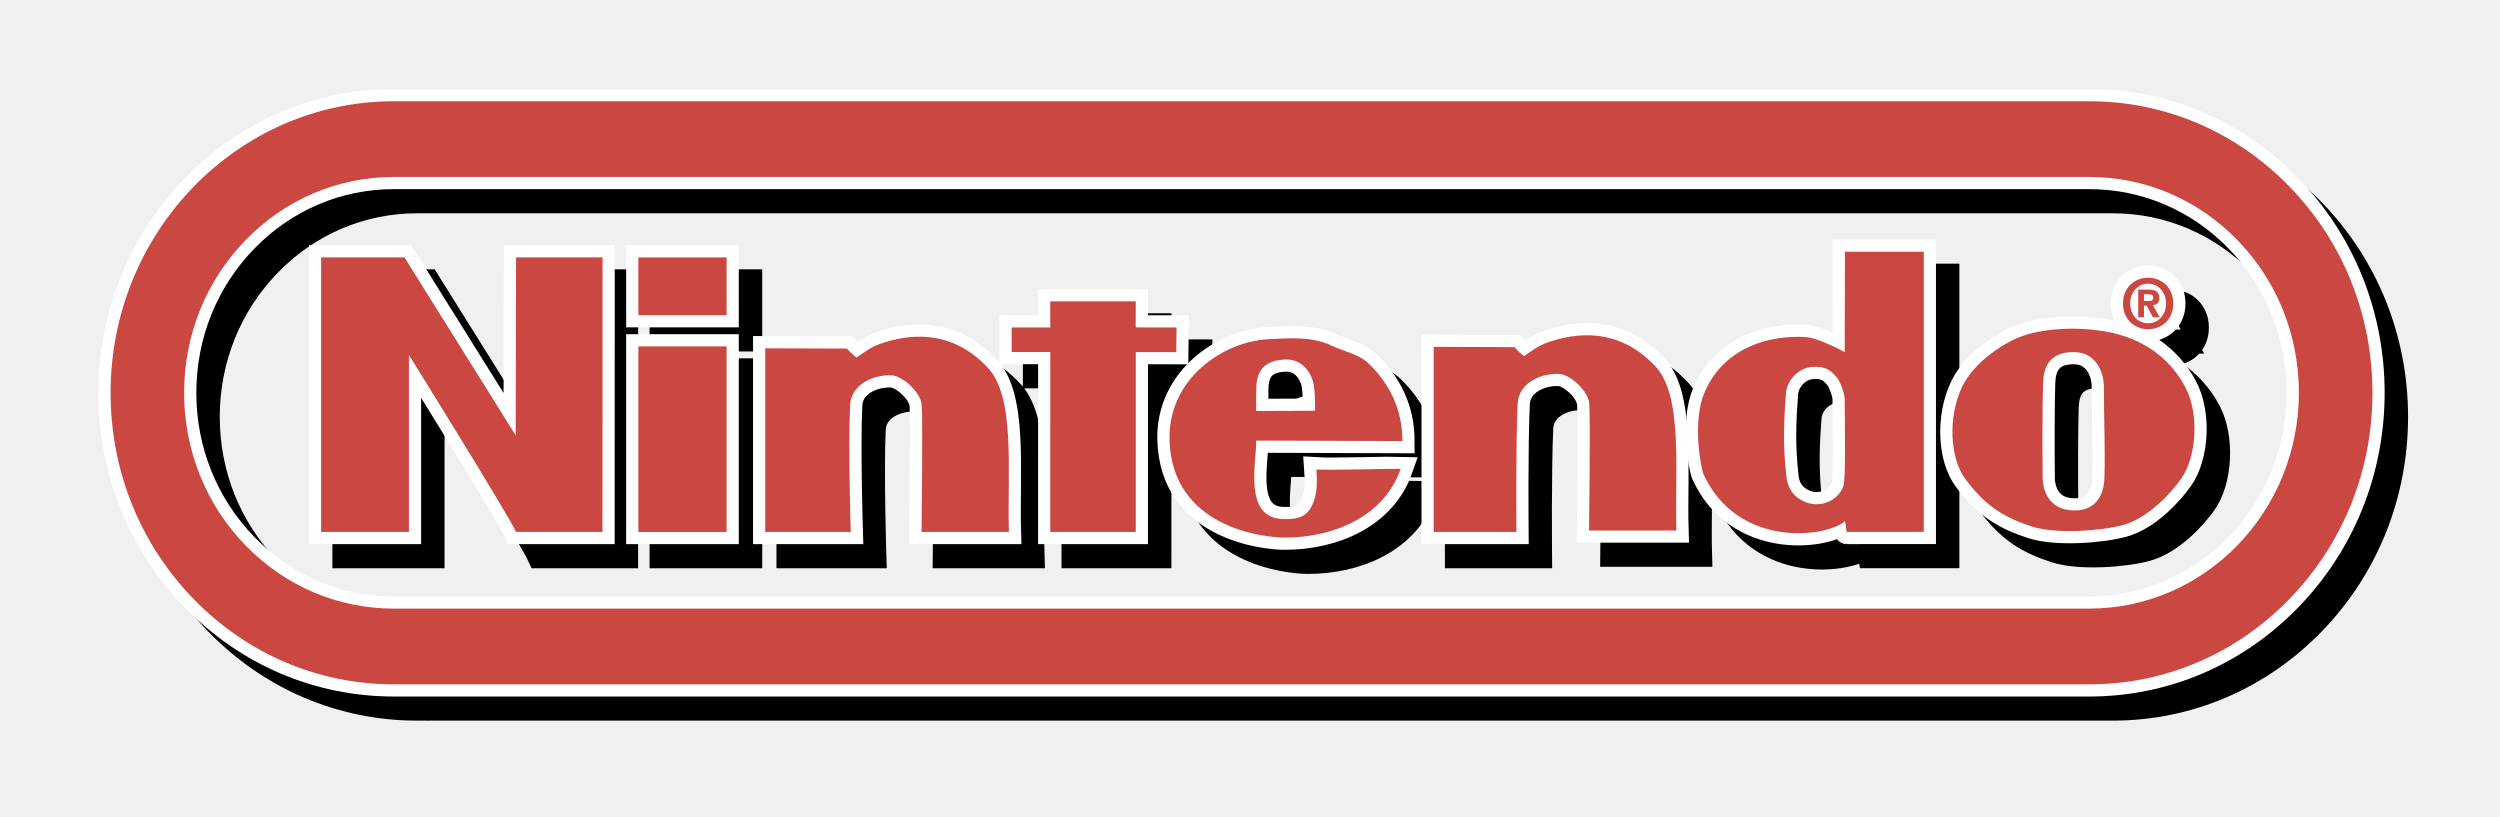
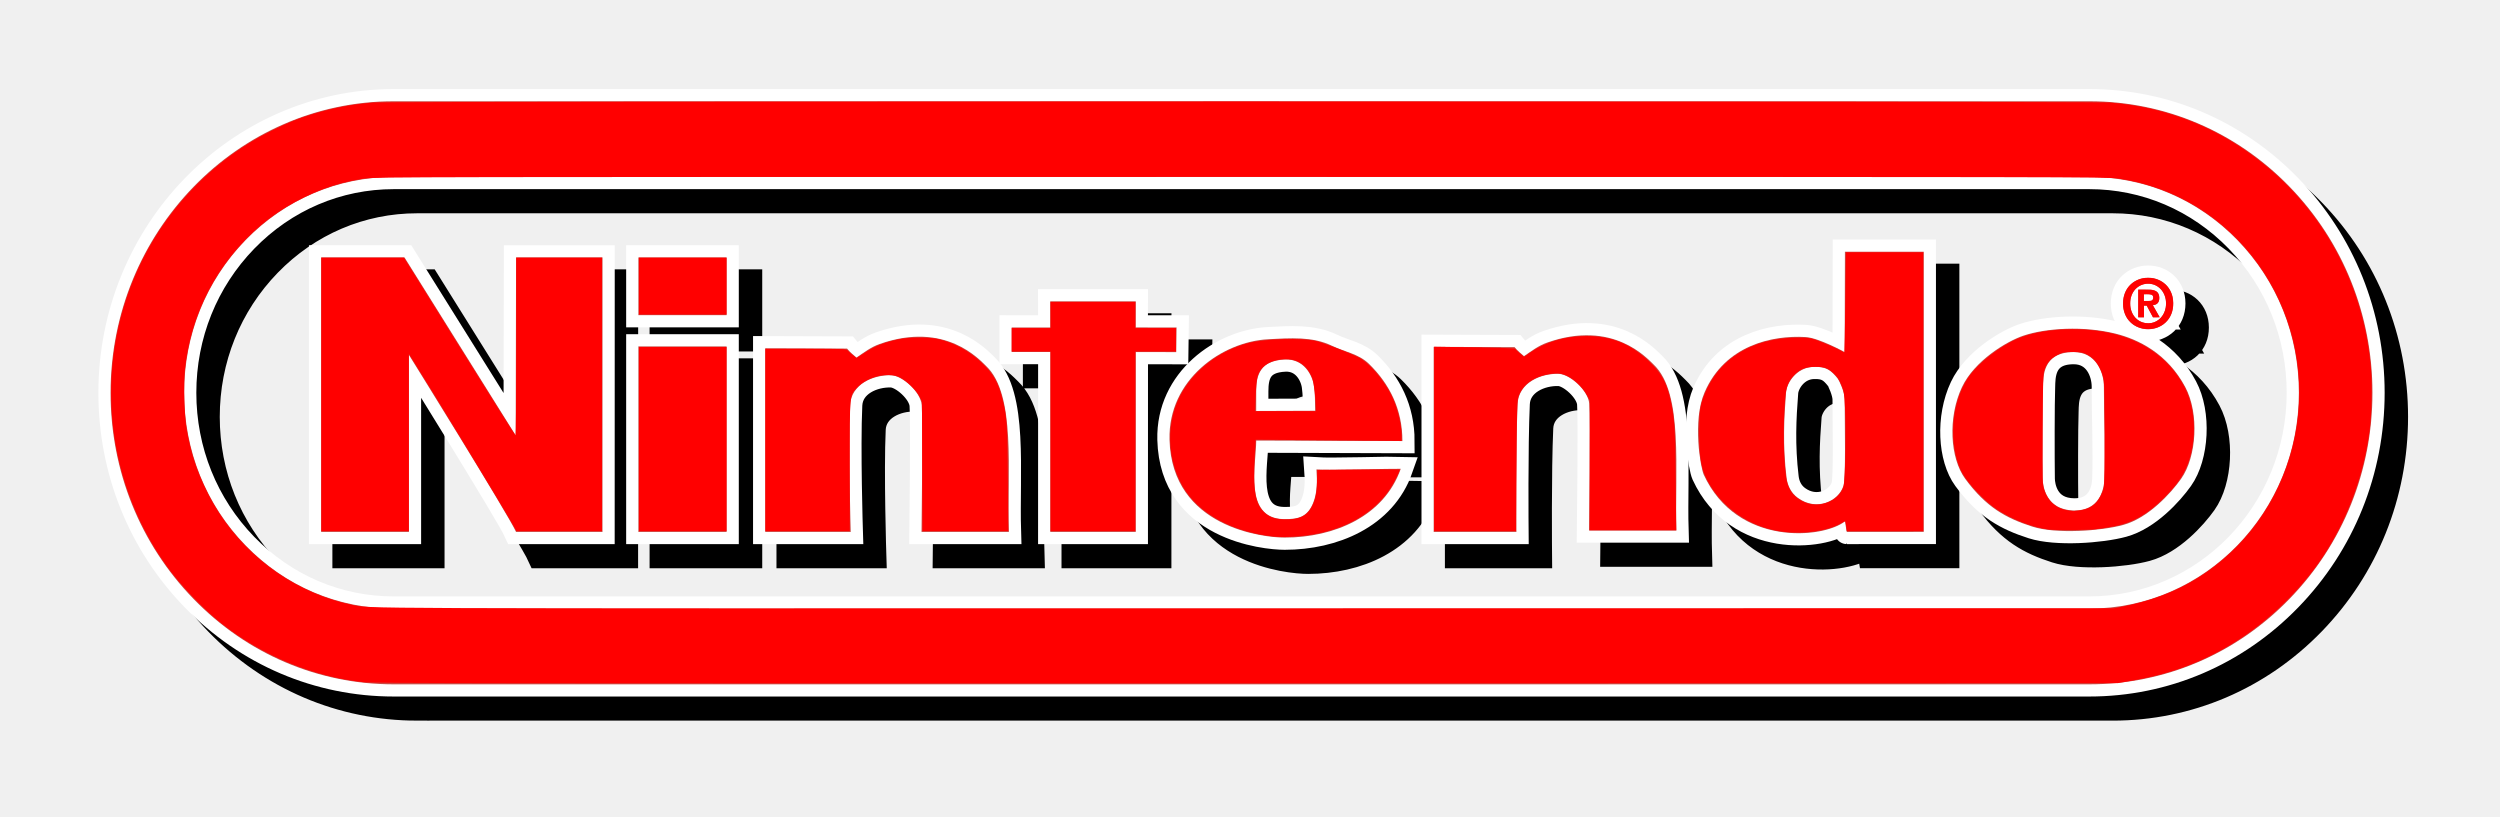
- <svg xmlns="http://www.w3.org/2000/svg" viewBox="0 65.244 192.26 62.764">
-   <path fill-rule="evenodd" stroke="#000" stroke-miterlimit="2.613" stroke-width="1.875" d="M32.084 119.727c-5.817 0-11.286-2.333-15.399-6.567-4.113-4.235-6.38-9.865-6.38-15.854 0-12.364 9.771-22.421 21.779-22.421h130.391c5.816 0 11.285 2.332 15.398 6.566 4.115 4.235 6.379 9.865 6.379 15.854 0 5.988-2.264 11.618-6.379 15.854-4.113 4.234-9.582 6.567-15.398 6.567H32.084v.001zm130.391-5.825c8.889 0 16.121-7.445 16.121-16.597 0-4.433-1.676-8.601-4.723-11.736-3.045-3.135-7.094-4.86-11.398-4.86H32.084c-4.306 0-8.354 1.725-11.399 4.86-3.044 3.136-4.722 7.304-4.722 11.736 0 4.434 1.678 8.601 4.722 11.735 3.045 3.135 7.093 4.861 11.399 4.861h130.391v.001z" clip-rule="evenodd" />
-   <path fill-rule="evenodd" stroke="#000" stroke-miterlimit="2.613" stroke-width="1.875" d="M26.499 108.007V86.896l6.409-.003 8.552 13.688.029-13.686h6.651l-.005 21.111h-6.646c-.577-1.295-8.239-13.61-8.239-13.61v13.613l-6.751-.002zm40.445-14.102c.213.271.567.561.725.692.619-.422 1.118-.809 1.787-1.045 5.055-1.78 7.681 1.214 8.19 1.702 2.309 2.197 1.603 8.166 1.744 12.753h-6.718s.11-8.593.013-9.759c-.083-1.016-1.498-2.253-2.322-2.286-1.389-.056-3.109.683-3.185 2.299-.154 3.285.049 9.746.049 9.746h-6.576V93.884l6.293.021zm15.628-1.62-.004-2.011h6.582l-.006 2.005 3.143.003-.027 1.895-3.11-.003-.002 13.833h-6.576l.002-13.834h-2.973l.002-1.891 2.969.003zm9.171 8.629c-.12-4.627 4.054-7.54 7.589-7.727 1.672-.089 3.395-.225 4.902.504.957.462 2.057.616 2.846 1.388 1.562 1.526 2.572 3.465 2.572 5.939l-11.242-.037c0 1.82-.99 5.969 2.096 6.039 1.18.026 1.846-.19 2.277-1.234.322-.775.328-1.692.258-2.585 1.133.074 5.904-.071 6.484-.05-1.287 3.689-5.176 5.291-8.924 5.291-1.556 0-8.683-.729-8.858-7.528zm6.665-2.21 4.531-.018c-.002-.8-.002-1.235-.09-1.887-.115-.875-.799-2.114-2.221-2.054-1.934.083-2.219 1.213-2.221 2.45.001.538.003 1.094.001 1.509zm54.528 5.222c-1.174-1.598-1.352-4.728-.25-7.058.957-2.028 3.434-3.525 4.736-3.959 1.764-.589 4.635-.751 7.049-.156 1.785.441 4.014 1.533 5.387 4.113 1.078 2.023.889 5.354-.326 7.067-.783 1.102-2.516 3.01-4.453 3.54-1.686.46-5.15.715-6.986.126-2.007-.644-3.55-1.485-5.157-3.673zm8.388 2.432c1.857.011 2.279-1.481 2.314-2.426.078-2.15-.043-4.814-.037-7.067.002-1.161-.633-2.689-2.32-2.691-2.426-.001-2.338 1.955-2.365 2.691-.049 1.24-.049 5.463-.025 7.062.009.534.259 2.418 2.433 2.431zm-17.629.83c-1.656 1.328-8.303 1.982-10.869-3.587-.23-.497-.9-4.113.066-6.338 1.566-3.605 5.186-4.399 7.764-4.244 1.031.062 3.012 1.158 3.012 1.158l.014-7.721 6.064.003v21.545h-5.914l-.137-.816zm-.125-2.73c.191-.62.094-4.665.094-6.643 0-.547-.424-1.456-.525-1.585-.498-.631-.887-.964-1.895-.919-1.291.057-2.033 1.23-2.092 1.976-.152 1.981-.26 4.018.041 6.542.07.603.34 1.171.871 1.561 1.446 1.05 3.141.251 3.506-.932zm-92.676 3.549h6.787V93.738h-6.787v14.269zm0-16.67h6.787v-4.441h-6.787v4.441zm67.385 2.459c.213.271.566.561.725.694.621-.424 1.119-.812 1.787-1.047 5.055-1.78 7.68 1.216 8.191 1.702 2.309 2.197 1.602 8.166 1.742 12.753h-6.717s.109-8.593.014-9.759c-.086-1.016-1.498-2.253-2.324-2.286-1.389-.057-3.107.683-3.182 2.299-.154 3.285-.094 9.855-.094 9.855h-6.365V93.774l6.223.022zm48.725-4.879c-.762 0-1.379.608-1.379 1.521 0 .911.617 1.525 1.379 1.519v.006c.744 0 1.375-.614 1.375-1.525 0-.913-.631-1.521-1.375-1.521zm0 3.501c-1.023 0-1.936-.729-1.936-1.98 0-1.253.912-1.981 1.936-1.981 1.02 0 1.93.728 1.93 1.981 0 1.251-.911 1.98-1.93 1.98zm.072-2.175c.199 0 .316-.041.316-.276 0-.221-.23-.236-.398-.236h-.311v.513h.393v-.001zm-.392 1.257h-.441v-2.133h.773c.533 0 .85.158.85.645 0 .393-.225.535-.5.555l.531.933h-.525l-.479-.895h-.209v.895z" clip-rule="evenodd" />
-   <path fill="none" stroke="#fff" stroke-miterlimit="2.613" stroke-width="1.875" d="M30.282 117.872c-5.816 0-11.286-2.333-15.399-6.568-4.113-4.234-6.379-9.864-6.379-15.853 0-12.363 9.769-22.42 21.778-22.42h130.39c5.816 0 11.287 2.331 15.4 6.566 4.113 4.234 6.379 9.864 6.379 15.854 0 5.989-2.266 11.619-6.381 15.853-4.111 4.235-9.582 6.568-15.398 6.568H30.282zm130.39-5.824c8.891 0 16.121-7.446 16.121-16.597 0-4.433-1.678-8.602-4.723-11.737-3.045-3.134-7.092-4.861-11.398-4.861H30.282c-4.306 0-8.354 1.727-11.399 4.861-3.045 3.135-4.722 7.304-4.722 11.737s1.677 8.601 4.722 11.736 7.093 4.861 11.399 4.861h130.39z" />
-   <path fill="#cb4842" fill-rule="evenodd" d="M30.282 117.872c-5.816 0-11.286-2.334-15.399-6.568s-6.379-9.864-6.379-15.853c0-12.363 9.769-22.42 21.778-22.42h130.39c5.816 0 11.287 2.331 15.4 6.566 4.113 4.234 6.379 9.864 6.379 15.854 0 5.989-2.266 11.619-6.381 15.853-4.111 4.234-9.582 6.568-15.398 6.568H30.282zm130.39-5.824c8.891 0 16.121-7.446 16.121-16.597 0-4.433-1.678-8.602-4.723-11.737-3.045-3.134-7.092-4.861-11.398-4.861H30.282c-4.306 0-8.354 1.727-11.399 4.861-3.045 3.135-4.722 7.304-4.722 11.737s1.677 8.601 4.722 11.736 7.093 4.861 11.399 4.861h130.39z" clip-rule="evenodd" />
-   <path fill="none" stroke="#fff" stroke-miterlimit="2.613" stroke-width="1.875" d="M24.697 106.152V85.041l6.408-.003 8.553 13.689.029-13.686h6.651l-.004 21.112h-6.647c-.577-1.296-8.239-13.612-8.239-13.612v13.613l-6.751-.002z" />
-   <path fill="#cb4842" fill-rule="evenodd" d="M24.697 106.152V85.041l6.408-.003 8.554 13.689.028-13.686h6.651l-.004 21.112h-6.647c-.577-1.296-8.239-13.612-8.239-13.612v13.613l-6.751-.002z" clip-rule="evenodd" />
-   <path fill="none" stroke="#fff" stroke-miterlimit="2.613" stroke-width="1.875" d="M65.142 92.051c.212.269.566.561.724.692.621-.424 1.119-.81 1.788-1.045 5.054-1.78 7.679 1.214 8.19 1.7 2.309 2.198 1.602 8.167 1.744 12.754H70.87s.109-8.594.014-9.759c-.085-1.016-1.498-2.253-2.324-2.286-1.389-.057-3.108.683-3.183 2.297-.153 3.284.048 9.748.048 9.748H58.85V92.029l6.292.022z" />
-   <path fill="#cb4842" fill-rule="evenodd" d="M65.142 92.051c.212.269.566.561.724.692.621-.424 1.119-.81 1.788-1.046 5.054-1.779 7.679 1.214 8.19 1.701 2.309 2.198 1.602 8.167 1.744 12.754H70.87s.109-8.594.014-9.759c-.085-1.016-1.498-2.253-2.324-2.286-1.389-.057-3.108.683-3.183 2.297-.153 3.284.048 9.748.048 9.748H58.85V92.029l6.292.022z" clip-rule="evenodd" />
-   <path fill="none" stroke="#fff" stroke-miterlimit="2.613" stroke-width="1.875" d="m80.77 90.43-.003-2.011h6.579l-.006 2.005 3.144.003-.026 1.896-3.11-.004-.003 13.833H80.77l.003-13.836h-2.974l.002-1.891 2.969.005z" />
-   <path fill="#cb4842" fill-rule="evenodd" d="m80.77 90.43-.004-2.011h6.58l-.006 2.005 3.144.003-.026 1.896-3.11-.004-.003 13.833H80.77l.003-13.836h-2.974l.002-1.891 2.969.005z" clip-rule="evenodd" />
-   <path fill="none" stroke="#fff" stroke-miterlimit="2.613" stroke-width="1.875" d="M89.94 99.058c-.12-4.627 4.054-7.538 7.589-7.726 1.674-.089 3.395-.226 4.904.503.957.464 2.055.617 2.846 1.389 1.561 1.527 2.572 3.464 2.572 5.938l-11.243-.036c0 1.821-.99 5.97 2.096 6.04 1.178.026 1.846-.19 2.277-1.234.32-.775.326-1.692.258-2.585 1.133.074 5.904-.073 6.484-.05-1.287 3.689-5.176 5.291-8.924 5.291-1.557 0-8.682-.731-8.859-7.53zm6.667-2.208 4.532-.018c-.006-.8-.006-1.236-.09-1.888-.117-.875-.799-2.114-2.223-2.053-1.934.083-2.217 1.212-2.219 2.449-.001.539.002 1.094 0 1.51z" />
-   <path fill="#cb4842" fill-rule="evenodd" d="M89.94 99.058c-.12-4.627 4.054-7.538 7.589-7.726 1.674-.089 3.395-.226 4.904.503.957.464 2.055.617 2.846 1.389 1.561 1.527 2.572 3.464 2.572 5.938l-11.243-.036c0 1.821-.99 5.97 2.096 6.04 1.178.026 1.846-.19 2.277-1.234.32-.775.326-1.692.258-2.585 1.133.074 5.904-.073 6.484-.05-1.287 3.689-5.176 5.291-8.924 5.291-1.557 0-8.682-.731-8.859-7.53zm6.667-2.208 4.532-.018c-.006-.8-.006-1.236-.09-1.888-.117-.875-.799-2.114-2.223-2.053-1.934.083-2.217 1.212-2.219 2.449-.001.539.002 1.094 0 1.51z" clip-rule="evenodd" />
-   <path fill="none" stroke="#fff" stroke-miterlimit="2.613" stroke-width="1.875" d="M151.133 102.07c-1.174-1.597-1.35-4.727-.25-7.057.959-2.028 3.436-3.525 4.736-3.96 1.766-.589 4.635-.752 7.049-.157 1.787.441 4.016 1.532 5.389 4.113 1.078 2.024.889 5.354-.326 7.066-.783 1.104-2.518 3.012-4.453 3.541-1.688.462-5.15.716-6.986.127-2.007-.642-3.55-1.484-5.159-3.673zm8.39 2.432c1.855.011 2.279-1.481 2.312-2.424.078-2.15-.043-4.816-.037-7.068.004-1.161-.633-2.691-2.32-2.691-2.426-.001-2.338 1.953-2.365 2.689-.047 1.242-.047 5.465-.023 7.063.008.533.256 2.418 2.433 2.431z" />
-   <path fill="#cb4842" fill-rule="evenodd" d="M151.133 102.07c-1.174-1.597-1.35-4.727-.25-7.057.959-2.028 3.436-3.525 4.736-3.96 1.766-.589 4.635-.752 7.049-.157 1.787.441 4.014 1.532 5.389 4.114 1.078 2.023.889 5.354-.326 7.065-.783 1.104-2.518 3.012-4.453 3.541-1.688.462-5.15.716-6.986.127-2.007-.642-3.55-1.484-5.159-3.673zm8.39 2.432c1.855.011 2.279-1.481 2.312-2.424.078-2.15-.043-4.816-.037-7.067.004-1.162-.633-2.691-2.32-2.691-2.426-.001-2.338 1.953-2.365 2.689-.047 1.242-.047 5.465-.023 7.063.008.532.256 2.417 2.433 2.43z" clip-rule="evenodd" />
-   <path fill="none" stroke="#fff" stroke-miterlimit="2.613" stroke-width="1.875" d="m147.945 106.149-5.916.001c-.025.002-.137-.817-.137-.817-1.656 1.328-8.303 1.983-10.869-3.586-.229-.497-.898-4.113.068-6.338 1.564-3.605 5.186-4.399 7.762-4.244 1.031.061 3.012 1.158 3.012 1.158l.016-7.721 6.064.002v21.545zm-6.177-3.547c.191-.618.096-4.663.096-6.642 0-.546-.424-1.456-.525-1.585-.5-.63-.889-.962-1.896-.917-1.291.056-2.033 1.229-2.09 1.975-.154 1.981-.262 4.018.039 6.542.072.602.34 1.171.873 1.56 1.44 1.051 3.137.251 3.503-.933z" />
-   <path fill="#cb4842" fill-rule="evenodd" d="m147.945 106.149-5.916.001c-.025.002-.137-.817-.137-.817-1.656 1.328-8.303 1.983-10.869-3.586-.229-.497-.898-4.113.068-6.338 1.564-3.605 5.186-4.399 7.762-4.244 1.031.061 3.012 1.158 3.012 1.158l.016-7.721 6.064.002v21.545zm-6.177-3.547c.191-.618.096-4.663.096-6.642 0-.546-.424-1.456-.525-1.586-.5-.629-.889-.962-1.896-.917-1.291.056-2.033 1.229-2.09 1.975-.154 1.981-.262 4.018.039 6.542.072.602.34 1.171.873 1.56 1.44 1.052 3.137.252 3.503-.932z" clip-rule="evenodd" />
-   <path fill="none" stroke="#fff" stroke-miterlimit="2.613" stroke-width="1.875" d="M49.092 106.152h6.787V91.883h-6.787v14.269z" />
-   <path fill="#cb4842" fill-rule="evenodd" d="M49.092 106.152h6.787V91.883h-6.787v14.269z" clip-rule="evenodd" />
-   <path fill="none" stroke="#fff" stroke-miterlimit="2.613" stroke-width="1.875" d="M49.092 89.481h6.787v-4.44h-6.787v4.44z" />
-   <path fill="#cb4842" fill-rule="evenodd" d="M49.092 89.481h6.787v-4.44h-6.787v4.44z" clip-rule="evenodd" />
-   <path fill="none" stroke="#fff" stroke-miterlimit="2.613" stroke-width="1.875" d="M116.477 91.941c.213.27.566.561.725.692.619-.422 1.117-.81 1.789-1.046 5.055-1.779 7.678 1.214 8.189 1.7 2.309 2.199 1.602 8.168 1.744 12.755h-6.719s.109-8.594.014-9.759c-.084-1.016-1.498-2.253-2.322-2.286-1.389-.057-3.109.683-3.184 2.299-.154 3.284-.094 9.855-.094 9.855h-6.363V91.919l6.221.022z" />
-   <path fill="#cb4842" fill-rule="evenodd" d="M116.477 91.941c.213.27.566.561.725.692.619-.422 1.117-.81 1.789-1.046 5.055-1.78 7.678 1.214 8.189 1.7 2.309 2.199 1.602 8.168 1.744 12.755h-6.719s.109-8.594.014-9.759c-.084-1.016-1.498-2.253-2.322-2.286-1.389-.057-3.109.683-3.184 2.298-.154 3.285-.094 9.856-.094 9.856h-6.363V91.919l6.221.022z" clip-rule="evenodd" />
-   <path fill="none" stroke="#fff" stroke-miterlimit="2.613" stroke-width="1.875" d="M164.881 89.646h-.443v-2.133h.775c.533 0 .85.158.85.646 0 .393-.223.534-.498.555l.529.933h-.525l-.479-.896h-.209v.895zm.392-1.258c.197 0 .316-.042.316-.278 0-.219-.229-.236-.398-.236h-.311v.514h.393zm-.07 2.175c-1.025 0-1.936-.728-1.936-1.981 0-1.251.91-1.981 1.936-1.981 1.016 0 1.93.73 1.93 1.981 0 1.253-.914 1.981-1.93 1.981zm0-3.501c-.766 0-1.381.608-1.381 1.519 0 .913.615 1.525 1.381 1.521v.004c.742 0 1.373-.612 1.373-1.525 0-.91-.631-1.519-1.373-1.519z" />
-   <path fill="#cb4842" fill-rule="evenodd" d="M164.881 89.646h-.443v-2.133h.775c.533 0 .85.158.85.646 0 .393-.223.534-.498.555l.529.933h-.525l-.479-.896h-.209v.895zm.392-1.258c.197 0 .316-.042.316-.278 0-.219-.229-.236-.398-.236h-.311v.514h.393zm-.07 2.175c-1.025 0-1.936-.728-1.936-1.981 0-1.251.91-1.981 1.936-1.981 1.016 0 1.93.73 1.93 1.981 0 1.253-.914 1.981-1.93 1.981zm0-3.501c-.766 0-1.381.608-1.381 1.519 0 .913.615 1.525 1.381 1.521v.004c.742 0 1.373-.612 1.373-1.525 0-.91-.631-1.519-1.373-1.519z" clip-rule="evenodd" />
+ <svg xmlns="http://www.w3.org/2000/svg" viewBox="0 65.244 192.26 62.764" version="1.1" id="svg24">
+   <defs id="defs24" />
+   <path fill-rule="evenodd" stroke="#000" stroke-miterlimit="2.613" stroke-width="1.875" d="M32.084 119.727c-5.817 0-11.286-2.333-15.399-6.567-4.113-4.235-6.38-9.865-6.38-15.854 0-12.364 9.771-22.421 21.779-22.421h130.391c5.816 0 11.285 2.332 15.398 6.566 4.115 4.235 6.379 9.865 6.379 15.854 0 5.988-2.264 11.618-6.379 15.854-4.113 4.234-9.582 6.567-15.398 6.567H32.084v.001zm130.391-5.825c8.889 0 16.121-7.445 16.121-16.597 0-4.433-1.676-8.601-4.723-11.736-3.045-3.135-7.094-4.86-11.398-4.86H32.084c-4.306 0-8.354 1.725-11.399 4.86-3.044 3.136-4.722 7.304-4.722 11.736 0 4.434 1.678 8.601 4.722 11.735 3.045 3.135 7.093 4.861 11.399 4.861h130.391v.001z" clip-rule="evenodd" id="path1" />
+   <path fill-rule="evenodd" stroke="#000" stroke-miterlimit="2.613" stroke-width="1.875" d="M26.499 108.007V86.896l6.409-.003 8.552 13.688.029-13.686h6.651l-.005 21.111h-6.646c-.577-1.295-8.239-13.61-8.239-13.61v13.613l-6.751-.002zm40.445-14.102c.213.271.567.561.725.692.619-.422 1.118-.809 1.787-1.045 5.055-1.78 7.681 1.214 8.19 1.702 2.309 2.197 1.603 8.166 1.744 12.753h-6.718s.11-8.593.013-9.759c-.083-1.016-1.498-2.253-2.322-2.286-1.389-.056-3.109.683-3.185 2.299-.154 3.285.049 9.746.049 9.746h-6.576V93.884l6.293.021zm15.628-1.62-.004-2.011h6.582l-.006 2.005 3.143.003-.027 1.895-3.11-.003-.002 13.833h-6.576l.002-13.834h-2.973l.002-1.891 2.969.003zm9.171 8.629c-.12-4.627 4.054-7.54 7.589-7.727 1.672-.089 3.395-.225 4.902.504.957.462 2.057.616 2.846 1.388 1.562 1.526 2.572 3.465 2.572 5.939l-11.242-.037c0 1.82-.99 5.969 2.096 6.039 1.18.026 1.846-.19 2.277-1.234.322-.775.328-1.692.258-2.585 1.133.074 5.904-.071 6.484-.05-1.287 3.689-5.176 5.291-8.924 5.291-1.556 0-8.683-.729-8.858-7.528zm6.665-2.21 4.531-.018c-.002-.8-.002-1.235-.09-1.887-.115-.875-.799-2.114-2.221-2.054-1.934.083-2.219 1.213-2.221 2.45.001.538.003 1.094.001 1.509zm54.528 5.222c-1.174-1.598-1.352-4.728-.25-7.058.957-2.028 3.434-3.525 4.736-3.959 1.764-.589 4.635-.751 7.049-.156 1.785.441 4.014 1.533 5.387 4.113 1.078 2.023.889 5.354-.326 7.067-.783 1.102-2.516 3.01-4.453 3.54-1.686.46-5.15.715-6.986.126-2.007-.644-3.55-1.485-5.157-3.673zm8.388 2.432c1.857.011 2.279-1.481 2.314-2.426.078-2.15-.043-4.814-.037-7.067.002-1.161-.633-2.689-2.32-2.691-2.426-.001-2.338 1.955-2.365 2.691-.049 1.24-.049 5.463-.025 7.062.009.534.259 2.418 2.433 2.431zm-17.629.83c-1.656 1.328-8.303 1.982-10.869-3.587-.23-.497-.9-4.113.066-6.338 1.566-3.605 5.186-4.399 7.764-4.244 1.031.062 3.012 1.158 3.012 1.158l.014-7.721 6.064.003v21.545h-5.914l-.137-.816zm-.125-2.73c.191-.62.094-4.665.094-6.643 0-.547-.424-1.456-.525-1.585-.498-.631-.887-.964-1.895-.919-1.291.057-2.033 1.23-2.092 1.976-.152 1.981-.26 4.018.041 6.542.07.603.34 1.171.871 1.561 1.446 1.05 3.141.251 3.506-.932zm-92.676 3.549h6.787V93.738h-6.787v14.269zm0-16.67h6.787v-4.441h-6.787v4.441zm67.385 2.459c.213.271.566.561.725.694.621-.424 1.119-.812 1.787-1.047 5.055-1.78 7.68 1.216 8.191 1.702 2.309 2.197 1.602 8.166 1.742 12.753h-6.717s.109-8.593.014-9.759c-.086-1.016-1.498-2.253-2.324-2.286-1.389-.057-3.107.683-3.182 2.299-.154 3.285-.094 9.855-.094 9.855h-6.365V93.774l6.223.022zm48.725-4.879c-.762 0-1.379.608-1.379 1.521 0 .911.617 1.525 1.379 1.519v.006c.744 0 1.375-.614 1.375-1.525 0-.913-.631-1.521-1.375-1.521zm0 3.501c-1.023 0-1.936-.729-1.936-1.98 0-1.253.912-1.981 1.936-1.981 1.02 0 1.93.728 1.93 1.981 0 1.251-.911 1.98-1.93 1.98zm.072-2.175c.199 0 .316-.041.316-.276 0-.221-.23-.236-.398-.236h-.311v.513h.393v-.001zm-.392 1.257h-.441v-2.133h.773c.533 0 .85.158.85.645 0 .393-.225.535-.5.555l.531.933h-.525l-.479-.895h-.209v.895z" clip-rule="evenodd" id="path2" />
+   <path fill="none" stroke="#fff" stroke-miterlimit="2.613" stroke-width="1.875" d="M30.282 117.872c-5.816 0-11.286-2.333-15.399-6.568-4.113-4.234-6.379-9.864-6.379-15.853 0-12.363 9.769-22.42 21.778-22.42h130.39c5.816 0 11.287 2.331 15.4 6.566 4.113 4.234 6.379 9.864 6.379 15.854 0 5.989-2.266 11.619-6.381 15.853-4.111 4.235-9.582 6.568-15.398 6.568H30.282zm130.39-5.824c8.891 0 16.121-7.446 16.121-16.597 0-4.433-1.678-8.602-4.723-11.737-3.045-3.134-7.092-4.861-11.398-4.861H30.282c-4.306 0-8.354 1.727-11.399 4.861-3.045 3.135-4.722 7.304-4.722 11.737s1.677 8.601 4.722 11.736 7.093 4.861 11.399 4.861h130.39z" id="path3" />
+   <path fill="#cb4842" fill-rule="evenodd" d="M30.282 117.872c-5.816 0-11.286-2.334-15.399-6.568s-6.379-9.864-6.379-15.853c0-12.363 9.769-22.42 21.778-22.42h130.39c5.816 0 11.287 2.331 15.4 6.566 4.113 4.234 6.379 9.864 6.379 15.854 0 5.989-2.266 11.619-6.381 15.853-4.111 4.234-9.582 6.568-15.398 6.568H30.282zm130.39-5.824c8.891 0 16.121-7.446 16.121-16.597 0-4.433-1.678-8.602-4.723-11.737-3.045-3.134-7.092-4.861-11.398-4.861H30.282c-4.306 0-8.354 1.727-11.399 4.861-3.045 3.135-4.722 7.304-4.722 11.737s1.677 8.601 4.722 11.736 7.093 4.861 11.399 4.861h130.39z" clip-rule="evenodd" id="path4" />
+   <path fill="none" stroke="#fff" stroke-miterlimit="2.613" stroke-width="1.875" d="M24.697 106.152V85.041l6.408-.003 8.553 13.689.029-13.686h6.651l-.004 21.112h-6.647c-.577-1.296-8.239-13.612-8.239-13.612v13.613l-6.751-.002z" id="path5" />
+   <path fill="#cb4842" fill-rule="evenodd" d="M24.697 106.152V85.041l6.408-.003 8.554 13.689.028-13.686h6.651l-.004 21.112h-6.647c-.577-1.296-8.239-13.612-8.239-13.612v13.613l-6.751-.002z" clip-rule="evenodd" id="path6" />
+   <path fill="none" stroke="#fff" stroke-miterlimit="2.613" stroke-width="1.875" d="M65.142 92.051c.212.269.566.561.724.692.621-.424 1.119-.81 1.788-1.045 5.054-1.78 7.679 1.214 8.19 1.7 2.309 2.198 1.602 8.167 1.744 12.754H70.87s.109-8.594.014-9.759c-.085-1.016-1.498-2.253-2.324-2.286-1.389-.057-3.108.683-3.183 2.297-.153 3.284.048 9.748.048 9.748H58.85V92.029l6.292.022z" id="path7" />
+   <path fill="#cb4842" fill-rule="evenodd" d="M65.142 92.051c.212.269.566.561.724.692.621-.424 1.119-.81 1.788-1.046 5.054-1.779 7.679 1.214 8.19 1.701 2.309 2.198 1.602 8.167 1.744 12.754H70.87s.109-8.594.014-9.759c-.085-1.016-1.498-2.253-2.324-2.286-1.389-.057-3.108.683-3.183 2.297-.153 3.284.048 9.748.048 9.748H58.85V92.029l6.292.022z" clip-rule="evenodd" id="path8" />
+   <path fill="none" stroke="#fff" stroke-miterlimit="2.613" stroke-width="1.875" d="m80.77 90.43-.003-2.011h6.579l-.006 2.005 3.144.003-.026 1.896-3.11-.004-.003 13.833H80.77l.003-13.836h-2.974l.002-1.891 2.969.005z" id="path9" />
+   <path fill="#cb4842" fill-rule="evenodd" d="m80.77 90.43-.004-2.011h6.58l-.006 2.005 3.144.003-.026 1.896-3.11-.004-.003 13.833H80.77l.003-13.836h-2.974l.002-1.891 2.969.005z" clip-rule="evenodd" id="path10" />
+   <path fill="none" stroke="#fff" stroke-miterlimit="2.613" stroke-width="1.875" d="M89.94 99.058c-.12-4.627 4.054-7.538 7.589-7.726 1.674-.089 3.395-.226 4.904.503.957.464 2.055.617 2.846 1.389 1.561 1.527 2.572 3.464 2.572 5.938l-11.243-.036c0 1.821-.99 5.97 2.096 6.04 1.178.026 1.846-.19 2.277-1.234.32-.775.326-1.692.258-2.585 1.133.074 5.904-.073 6.484-.05-1.287 3.689-5.176 5.291-8.924 5.291-1.557 0-8.682-.731-8.859-7.53zm6.667-2.208 4.532-.018c-.006-.8-.006-1.236-.09-1.888-.117-.875-.799-2.114-2.223-2.053-1.934.083-2.217 1.212-2.219 2.449-.001.539.002 1.094 0 1.51z" id="path11" />
+   <path fill="#cb4842" fill-rule="evenodd" d="M89.94 99.058c-.12-4.627 4.054-7.538 7.589-7.726 1.674-.089 3.395-.226 4.904.503.957.464 2.055.617 2.846 1.389 1.561 1.527 2.572 3.464 2.572 5.938l-11.243-.036c0 1.821-.99 5.97 2.096 6.04 1.178.026 1.846-.19 2.277-1.234.32-.775.326-1.692.258-2.585 1.133.074 5.904-.073 6.484-.05-1.287 3.689-5.176 5.291-8.924 5.291-1.557 0-8.682-.731-8.859-7.53zm6.667-2.208 4.532-.018c-.006-.8-.006-1.236-.09-1.888-.117-.875-.799-2.114-2.223-2.053-1.934.083-2.217 1.212-2.219 2.449-.001.539.002 1.094 0 1.51z" clip-rule="evenodd" id="path12" />
+   <path fill="none" stroke="#fff" stroke-miterlimit="2.613" stroke-width="1.875" d="M151.133 102.07c-1.174-1.597-1.35-4.727-.25-7.057.959-2.028 3.436-3.525 4.736-3.96 1.766-.589 4.635-.752 7.049-.157 1.787.441 4.016 1.532 5.389 4.113 1.078 2.024.889 5.354-.326 7.066-.783 1.104-2.518 3.012-4.453 3.541-1.688.462-5.15.716-6.986.127-2.007-.642-3.55-1.484-5.159-3.673zm8.39 2.432c1.855.011 2.279-1.481 2.312-2.424.078-2.15-.043-4.816-.037-7.068.004-1.161-.633-2.691-2.32-2.691-2.426-.001-2.338 1.953-2.365 2.689-.047 1.242-.047 5.465-.023 7.063.008.533.256 2.418 2.433 2.431z" id="path13" />
+   <path fill="#cb4842" fill-rule="evenodd" d="M151.133 102.07c-1.174-1.597-1.35-4.727-.25-7.057.959-2.028 3.436-3.525 4.736-3.96 1.766-.589 4.635-.752 7.049-.157 1.787.441 4.014 1.532 5.389 4.114 1.078 2.023.889 5.354-.326 7.065-.783 1.104-2.518 3.012-4.453 3.541-1.688.462-5.15.716-6.986.127-2.007-.642-3.55-1.484-5.159-3.673zm8.39 2.432c1.855.011 2.279-1.481 2.312-2.424.078-2.15-.043-4.816-.037-7.067.004-1.162-.633-2.691-2.32-2.691-2.426-.001-2.338 1.953-2.365 2.689-.047 1.242-.047 5.465-.023 7.063.008.532.256 2.417 2.433 2.43z" clip-rule="evenodd" id="path14" />
+   <path fill="none" stroke="#fff" stroke-miterlimit="2.613" stroke-width="1.875" d="m147.945 106.149-5.916.001c-.025.002-.137-.817-.137-.817-1.656 1.328-8.303 1.983-10.869-3.586-.229-.497-.898-4.113.068-6.338 1.564-3.605 5.186-4.399 7.762-4.244 1.031.061 3.012 1.158 3.012 1.158l.016-7.721 6.064.002v21.545zm-6.177-3.547c.191-.618.096-4.663.096-6.642 0-.546-.424-1.456-.525-1.585-.5-.63-.889-.962-1.896-.917-1.291.056-2.033 1.229-2.09 1.975-.154 1.981-.262 4.018.039 6.542.072.602.34 1.171.873 1.56 1.44 1.051 3.137.251 3.503-.933z" id="path15" />
+   <path fill="#cb4842" fill-rule="evenodd" d="m147.945 106.149-5.916.001c-.025.002-.137-.817-.137-.817-1.656 1.328-8.303 1.983-10.869-3.586-.229-.497-.898-4.113.068-6.338 1.564-3.605 5.186-4.399 7.762-4.244 1.031.061 3.012 1.158 3.012 1.158l.016-7.721 6.064.002v21.545zm-6.177-3.547c.191-.618.096-4.663.096-6.642 0-.546-.424-1.456-.525-1.586-.5-.629-.889-.962-1.896-.917-1.291.056-2.033 1.229-2.09 1.975-.154 1.981-.262 4.018.039 6.542.072.602.34 1.171.873 1.56 1.44 1.052 3.137.252 3.503-.932z" clip-rule="evenodd" id="path16" />
+   <path fill="none" stroke="#fff" stroke-miterlimit="2.613" stroke-width="1.875" d="M49.092 106.152h6.787V91.883h-6.787v14.269z" id="path17" />
+   <path fill="#cb4842" fill-rule="evenodd" d="M49.092 106.152h6.787V91.883h-6.787v14.269z" clip-rule="evenodd" id="path18" />
+   <path fill="none" stroke="#fff" stroke-miterlimit="2.613" stroke-width="1.875" d="M49.092 89.481h6.787v-4.44h-6.787v4.44z" id="path19" />
+   <path fill="#cb4842" fill-rule="evenodd" d="M49.092 89.481h6.787v-4.44h-6.787v4.44z" clip-rule="evenodd" id="path20" />
+   <path fill="none" stroke="#fff" stroke-miterlimit="2.613" stroke-width="1.875" d="M116.477 91.941c.213.27.566.561.725.692.619-.422 1.117-.81 1.789-1.046 5.055-1.779 7.678 1.214 8.189 1.7 2.309 2.199 1.602 8.168 1.744 12.755h-6.719s.109-8.594.014-9.759c-.084-1.016-1.498-2.253-2.322-2.286-1.389-.057-3.109.683-3.184 2.299-.154 3.284-.094 9.855-.094 9.855h-6.363V91.919l6.221.022z" id="path21" />
+   <path fill="#cb4842" fill-rule="evenodd" d="M116.477 91.941c.213.27.566.561.725.692.619-.422 1.117-.81 1.789-1.046 5.055-1.78 7.678 1.214 8.189 1.7 2.309 2.199 1.602 8.168 1.744 12.755h-6.719s.109-8.594.014-9.759c-.084-1.016-1.498-2.253-2.322-2.286-1.389-.057-3.109.683-3.184 2.298-.154 3.285-.094 9.856-.094 9.856h-6.363V91.919l6.221.022z" clip-rule="evenodd" id="path22" />
+   <path fill="none" stroke="#fff" stroke-miterlimit="2.613" stroke-width="1.875" d="M164.881 89.646h-.443v-2.133h.775c.533 0 .85.158.85.646 0 .393-.223.534-.498.555l.529.933h-.525l-.479-.896h-.209v.895zm.392-1.258c.197 0 .316-.042.316-.278 0-.219-.229-.236-.398-.236h-.311v.514h.393zm-.07 2.175c-1.025 0-1.936-.728-1.936-1.981 0-1.251.91-1.981 1.936-1.981 1.016 0 1.93.73 1.93 1.981 0 1.253-.914 1.981-1.93 1.981zm0-3.501c-.766 0-1.381.608-1.381 1.519 0 .913.615 1.525 1.381 1.521v.004c.742 0 1.373-.612 1.373-1.525 0-.91-.631-1.519-1.373-1.519z" id="path23" />
+   <path fill="#cb4842" fill-rule="evenodd" d="M164.881 89.646h-.443v-2.133h.775c.533 0 .85.158.85.646 0 .393-.223.534-.498.555l.529.933h-.525l-.479-.896h-.209v.895zm.392-1.258c.197 0 .316-.042.316-.278 0-.219-.229-.236-.398-.236h-.311v.514h.393zm-.07 2.175c-1.025 0-1.936-.728-1.936-1.981 0-1.251.91-1.981 1.936-1.981 1.016 0 1.93.73 1.93 1.981 0 1.253-.914 1.981-1.93 1.981zm0-3.501c-.766 0-1.381.608-1.381 1.519 0 .913.615 1.525 1.381 1.521v.004c.742 0 1.373-.612 1.373-1.525 0-.91-.631-1.519-1.373-1.519z" clip-rule="evenodd" id="path24" />
+   <path style="fill:#ff0000;fill-opacity:1;stroke-width:0.069" d="M 27.938,52.463 C 24.048,52.04 20.132,50.415 17.005,47.926 15.571,46.785 13.86,44.986 12.799,43.505 7.871,36.623 7.166,27.528 10.973,19.941 c 2.139,-4.262 5.708,-7.829 9.882,-9.877 1.336,-0.655 2.106,-0.967 3.242,-1.31 1.542,-0.466 3.011,-0.742 4.665,-0.874 1.257,-0.101 132.15,-0.1 133.448,7.448e-4 4.549,0.353 8.65,2.023 12.146,4.947 4.635,3.877 7.494,9.447 7.984,15.558 0.102,1.276 0.05,3.56 -0.109,4.757 -0.431,3.246 -1.563,6.422 -3.264,9.162 -1.757,2.829 -4.437,5.473 -7.306,7.209 -2.451,1.483 -4.833,2.347 -7.928,2.874 l -0.868,0.148 -67.013,0.013 c -57.316,0.011 -67.144,-10e-4 -67.914,-0.085 z M 163.317,46.629 c 3.373,-0.68 5.991,-2.011 8.328,-4.233 4.354,-4.14 6.155,-10.49 4.652,-16.403 -1.407,-5.536 -5.504,-9.963 -10.787,-11.655 -0.868,-0.278 -1.598,-0.448 -2.61,-0.608 -0.768,-0.121 -3.343,-0.126 -67.43,-0.126 -63.901,0 -66.664,0.005 -67.43,0.125 -1.771,0.278 -3.121,0.701 -4.701,1.474 -1.664,0.814 -3.051,1.806 -4.334,3.101 -2.711,2.736 -4.368,6.237 -4.781,10.101 -0.123,1.151 -0.051,3.571 0.137,4.632 0.318,1.794 0.749,3.12 1.534,4.72 2.192,4.47 6.357,7.74 11.14,8.745 1.483,0.312 -1.75,0.298 68.782,0.285 L 162.588,46.776 Z" id="path25" transform="translate(0,65.244)" />
+   <path style="fill:#ff0000;fill-opacity:1;stroke-width:0.069" d="M 24.709,30.331 V 19.816 h 3.18 3.18 l 4.264,6.834 c 2.345,3.759 4.287,6.835 4.316,6.837 0.029,0.002 0.052,-3.074 0.052,-6.834 V 19.816 H 42.998 46.295 V 30.331 40.847 H 43.004 39.713 L 39.453,40.378 C 38.75,39.116 33.213,30.009 31.648,27.54 l -0.206,-0.324 v 6.816 6.816 h -3.366 -3.366 z" id="path26" transform="translate(0,65.244)" />
+   <path style="fill:#ff0000;fill-opacity:1;stroke-width:0.069" d="m 49.141,33.767 v -7.08 h 3.366 3.366 v 7.08 7.08 h -3.366 -3.366 z" id="path27" transform="translate(0,65.244)" />
+   <path style="fill:#ff0000;fill-opacity:1;stroke-width:0.069" d="m 49.141,22.002 v -2.186 h 3.366 3.366 v 2.186 2.186 h -3.366 -3.366 z" id="path28" transform="translate(0,65.244)" />
+   <path style="fill:#ff0000;fill-opacity:1;stroke-width:0.069" d="m 58.858,33.836 v -7.01 h 3.113 c 3.079,0 3.114,0.002 3.245,0.146 0.073,0.081 0.25,0.24 0.394,0.354 l 0.262,0.207 0.7,-0.457 c 0.742,-0.485 1.419,-0.746 2.561,-0.99 0.78,-0.167 2.398,-0.168 3.069,-0.003 1.256,0.31 2.336,0.902 3.29,1.803 0.911,0.86 1.288,1.528 1.618,2.861 0.33,1.335 0.369,1.931 0.401,6.125 l 0.031,3.974 h -3.301 -3.301 l -0.019,-4.98 -0.019,-4.98 -0.193,-0.392 c -0.235,-0.48 -0.983,-1.207 -1.51,-1.47 -0.899,-0.448 -2.528,-0.052 -3.294,0.8 -0.578,0.643 -0.556,0.401 -0.554,6.042 l 0.002,4.98 h -3.246 -3.246 z" id="path29" transform="translate(0,65.244)" />
+   <path style="fill:#ff0000;fill-opacity:1;stroke-width:0.069" d="m 80.791,33.94 v -6.906 h -1.492 -1.492 V 26.132 25.23 h 1.492 1.492 v -1.006 -1.006 h 3.262 3.262 v 1.006 1.006 h 1.562 1.562 v 0.902 0.902 h -1.562 -1.562 v 6.906 6.906 h -3.262 -3.262 z" id="path30" transform="translate(0,65.244)" />
+   <path style="fill:#ff0000;fill-opacity:1;stroke-width:0.069" d="m 97.9,41.26 c -2.759,-0.308 -5.107,-1.442 -6.435,-3.109 -1.662,-2.085 -1.959,-5.307 -0.711,-7.712 1.017,-1.958 3.008,-3.491 5.289,-4.071 1.287,-0.327 4.157,-0.401 5.223,-0.135 0.511,0.128 2.51,0.898 3.193,1.23 0.796,0.387 1.937,1.701 2.552,2.937 0.446,0.897 0.78,2.226 0.78,3.102 v 0.411 l -5.612,-0.049 -5.612,-0.049 -0.062,1.069 c -0.167,2.876 0.015,3.917 0.805,4.593 0.383,0.328 0.859,0.467 1.594,0.467 1.007,0 1.553,-0.25 1.922,-0.879 0.314,-0.536 0.448,-1.141 0.46,-2.081 l 0.011,-0.843 3.161,-0.028 c 1.738,-0.016 3.17,-0.022 3.182,-0.015 0.065,0.04 -0.377,0.942 -0.715,1.461 -1.201,1.843 -3.359,3.12 -6.005,3.556 -1.04,0.171 -2.259,0.23 -3.018,0.145 z m 3.295,-9.836 c -0.008,-0.799 -0.148,-1.984 -0.272,-2.317 -0.416,-1.111 -1.277,-1.619 -2.465,-1.453 -0.935,0.13 -1.522,0.564 -1.743,1.289 -0.067,0.218 -0.121,0.78 -0.147,1.51 l -0.042,1.163 h 2.336 2.336 z" id="path31" transform="translate(0,65.244)" />
+   <path style="fill:#ff0000;fill-opacity:1;stroke-width:0.069" d="m 110.289,33.756 v -7.091 l 3.106,0.046 c 1.708,0.025 3.115,0.074 3.126,0.107 0.011,0.033 0.17,0.187 0.353,0.341 l 0.332,0.28 0.446,-0.312 c 1.204,-0.844 2.726,-1.289 4.402,-1.286 1.892,0.003 3.403,0.627 4.809,1.985 0.932,0.9 1.32,1.614 1.618,2.976 0.304,1.388 0.352,2.14 0.389,6.141 l 0.035,3.835 h -3.328 -3.328 l 0.006,-4.98 0.006,-4.98 -0.192,-0.372 c -0.385,-0.747 -1.176,-1.451 -1.856,-1.652 -0.32,-0.095 -0.471,-0.101 -0.937,-0.039 -1.3,0.175 -2.199,0.812 -2.509,1.779 -0.099,0.309 -0.117,0.972 -0.146,5.333 l -0.032,4.98 h -3.151 -3.151 z" id="path32" transform="translate(0,65.244)" />
+   <path style="fill:#ff0000;fill-opacity:1;stroke-width:0.069" d="m 137.226,40.908 c -2.593,-0.301 -4.824,-1.812 -5.972,-4.044 -0.436,-0.849 -0.58,-1.74 -0.585,-3.617 -0.004,-1.581 0.062,-2.047 0.415,-2.928 1.096,-2.739 3.685,-4.333 7.072,-4.354 0.837,-0.005 1.037,0.016 1.443,0.152 0.535,0.179 1.807,0.733 2.051,0.892 0.089,0.058 0.174,0.094 0.188,0.08 0.014,-0.014 0.048,-1.75 0.075,-3.858 l 0.049,-3.832 h 2.973 2.973 v 10.724 10.724 h -2.942 -2.942 l -0.048,-0.382 c -0.026,-0.21 -0.061,-0.382 -0.079,-0.382 -0.017,0 -0.194,0.092 -0.394,0.204 -0.971,0.546 -2.727,0.8 -4.278,0.621 z m 3.514,-2.359 c 0.509,-0.245 0.885,-0.663 1.036,-1.153 0.133,-0.43 0.204,-4.311 0.111,-6.059 -0.061,-1.137 -0.079,-1.249 -0.288,-1.747 -0.166,-0.395 -0.312,-0.615 -0.568,-0.854 -0.467,-0.437 -0.702,-0.522 -1.432,-0.521 -0.735,8.17e-4 -1.166,0.17 -1.621,0.636 -0.446,0.457 -0.613,0.885 -0.687,1.769 -0.175,2.072 -0.146,4.537 0.072,6.097 0.086,0.617 0.342,1.143 0.706,1.455 0.791,0.677 1.764,0.814 2.671,0.377 z" id="path33" transform="translate(0,65.244)" />
+   <path style="fill:#ff0000;fill-opacity:1;stroke-width:0.069" d="m 157.591,40.73 c -1.274,-0.159 -2.893,-0.785 -4.053,-1.568 -0.906,-0.611 -2.128,-1.9 -2.627,-2.771 -0.434,-0.756 -0.712,-1.996 -0.711,-3.171 6.1e-4,-1.609 0.422,-3.107 1.188,-4.219 0.754,-1.096 2.397,-2.381 3.8,-2.973 1.757,-0.741 4.6,-0.924 6.958,-0.448 2.6,0.525 4.596,1.921 5.785,4.046 0.84,1.502 1.03,3.691 0.484,5.576 -0.325,1.124 -0.846,1.935 -1.97,3.066 -1.249,1.258 -2.385,1.916 -3.785,2.196 -0.458,0.091 -1.136,0.199 -1.507,0.24 -0.624,0.068 -3.083,0.086 -3.56,0.026 z m 2.346,-1.482 c 0.542,-0.078 0.912,-0.247 1.224,-0.56 0.269,-0.269 0.533,-0.776 0.63,-1.212 0.096,-0.429 0.094,-7.587 -0.002,-8.215 -0.104,-0.677 -0.483,-1.406 -0.905,-1.739 -0.471,-0.373 -0.75,-0.455 -1.53,-0.452 -0.608,0.002 -0.706,0.022 -1.123,0.228 -0.519,0.255 -0.816,0.599 -1.004,1.157 -0.103,0.307 -0.119,0.836 -0.14,4.54 -0.023,4.066 -0.019,4.207 0.119,4.662 0.269,0.886 0.927,1.46 1.824,1.59 0.201,0.029 0.382,0.057 0.401,0.061 0.019,0.004 0.247,-0.023 0.506,-0.061 z" id="path34" transform="translate(0,65.244)" />
+   <path style="fill:#ff0000;fill-opacity:1;stroke-width:0.012" d="m 165.038,25.305 c -0.345,-0.026 -0.662,-0.136 -0.956,-0.331 -0.146,-0.097 -0.372,-0.322 -0.468,-0.465 -0.242,-0.363 -0.358,-0.797 -0.337,-1.264 0.042,-0.955 0.611,-1.644 1.522,-1.843 0.108,-0.024 0.161,-0.027 0.401,-0.027 0.24,0 0.292,0.004 0.402,0.027 0.373,0.081 0.677,0.236 0.929,0.471 0.16,0.15 0.279,0.309 0.38,0.511 0.141,0.28 0.2,0.526 0.212,0.885 0.021,0.612 -0.179,1.137 -0.575,1.516 -0.395,0.377 -0.935,0.563 -1.509,0.519 z m 0.396,-0.458 c 0.576,-0.101 1.007,-0.56 1.122,-1.198 0.028,-0.157 0.029,-0.467 5e-5,-0.625 -0.087,-0.484 -0.365,-0.876 -0.762,-1.073 -0.607,-0.301 -1.351,-0.099 -1.72,0.467 -0.117,0.18 -0.19,0.37 -0.233,0.605 -0.029,0.159 -0.028,0.467 6.6e-4,0.632 0.112,0.639 0.55,1.098 1.136,1.19 0.141,0.022 0.331,0.022 0.455,7.23e-4 z" id="path35" transform="translate(0,65.244)" />
+   <path style="fill:#ff0000;fill-opacity:1;stroke-width:0.012" d="m 164.439,23.337 v -1.061 l 0.451,3.4e-5 c 0.252,2e-5 0.5,0.006 0.561,0.014 0.222,0.027 0.4,0.109 0.489,0.226 0.092,0.121 0.133,0.309 0.109,0.499 -0.032,0.255 -0.168,0.397 -0.423,0.442 l -0.07,0.012 0.029,0.051 c 0.016,0.028 0.133,0.233 0.259,0.456 0.126,0.223 0.232,0.409 0.235,0.414 0.003,0.005 -0.109,0.009 -0.25,0.009 l -0.255,-1.15e-4 -0.239,-0.448 -0.239,-0.448 h -0.108 -0.108 v 0.448 0.448 h -0.221 -0.221 z m 1.003,-0.209 c 0.105,-0.031 0.15,-0.109 0.15,-0.257 3e-5,-0.075 -0.026,-0.139 -0.072,-0.175 -0.069,-0.055 -0.237,-0.08 -0.486,-0.074 l -0.16,0.004 -0.003,0.261 -0.003,0.261 h 0.256 c 0.193,0 0.271,-0.005 0.318,-0.019 z" id="path36" transform="translate(0,65.244)" />
</svg>
